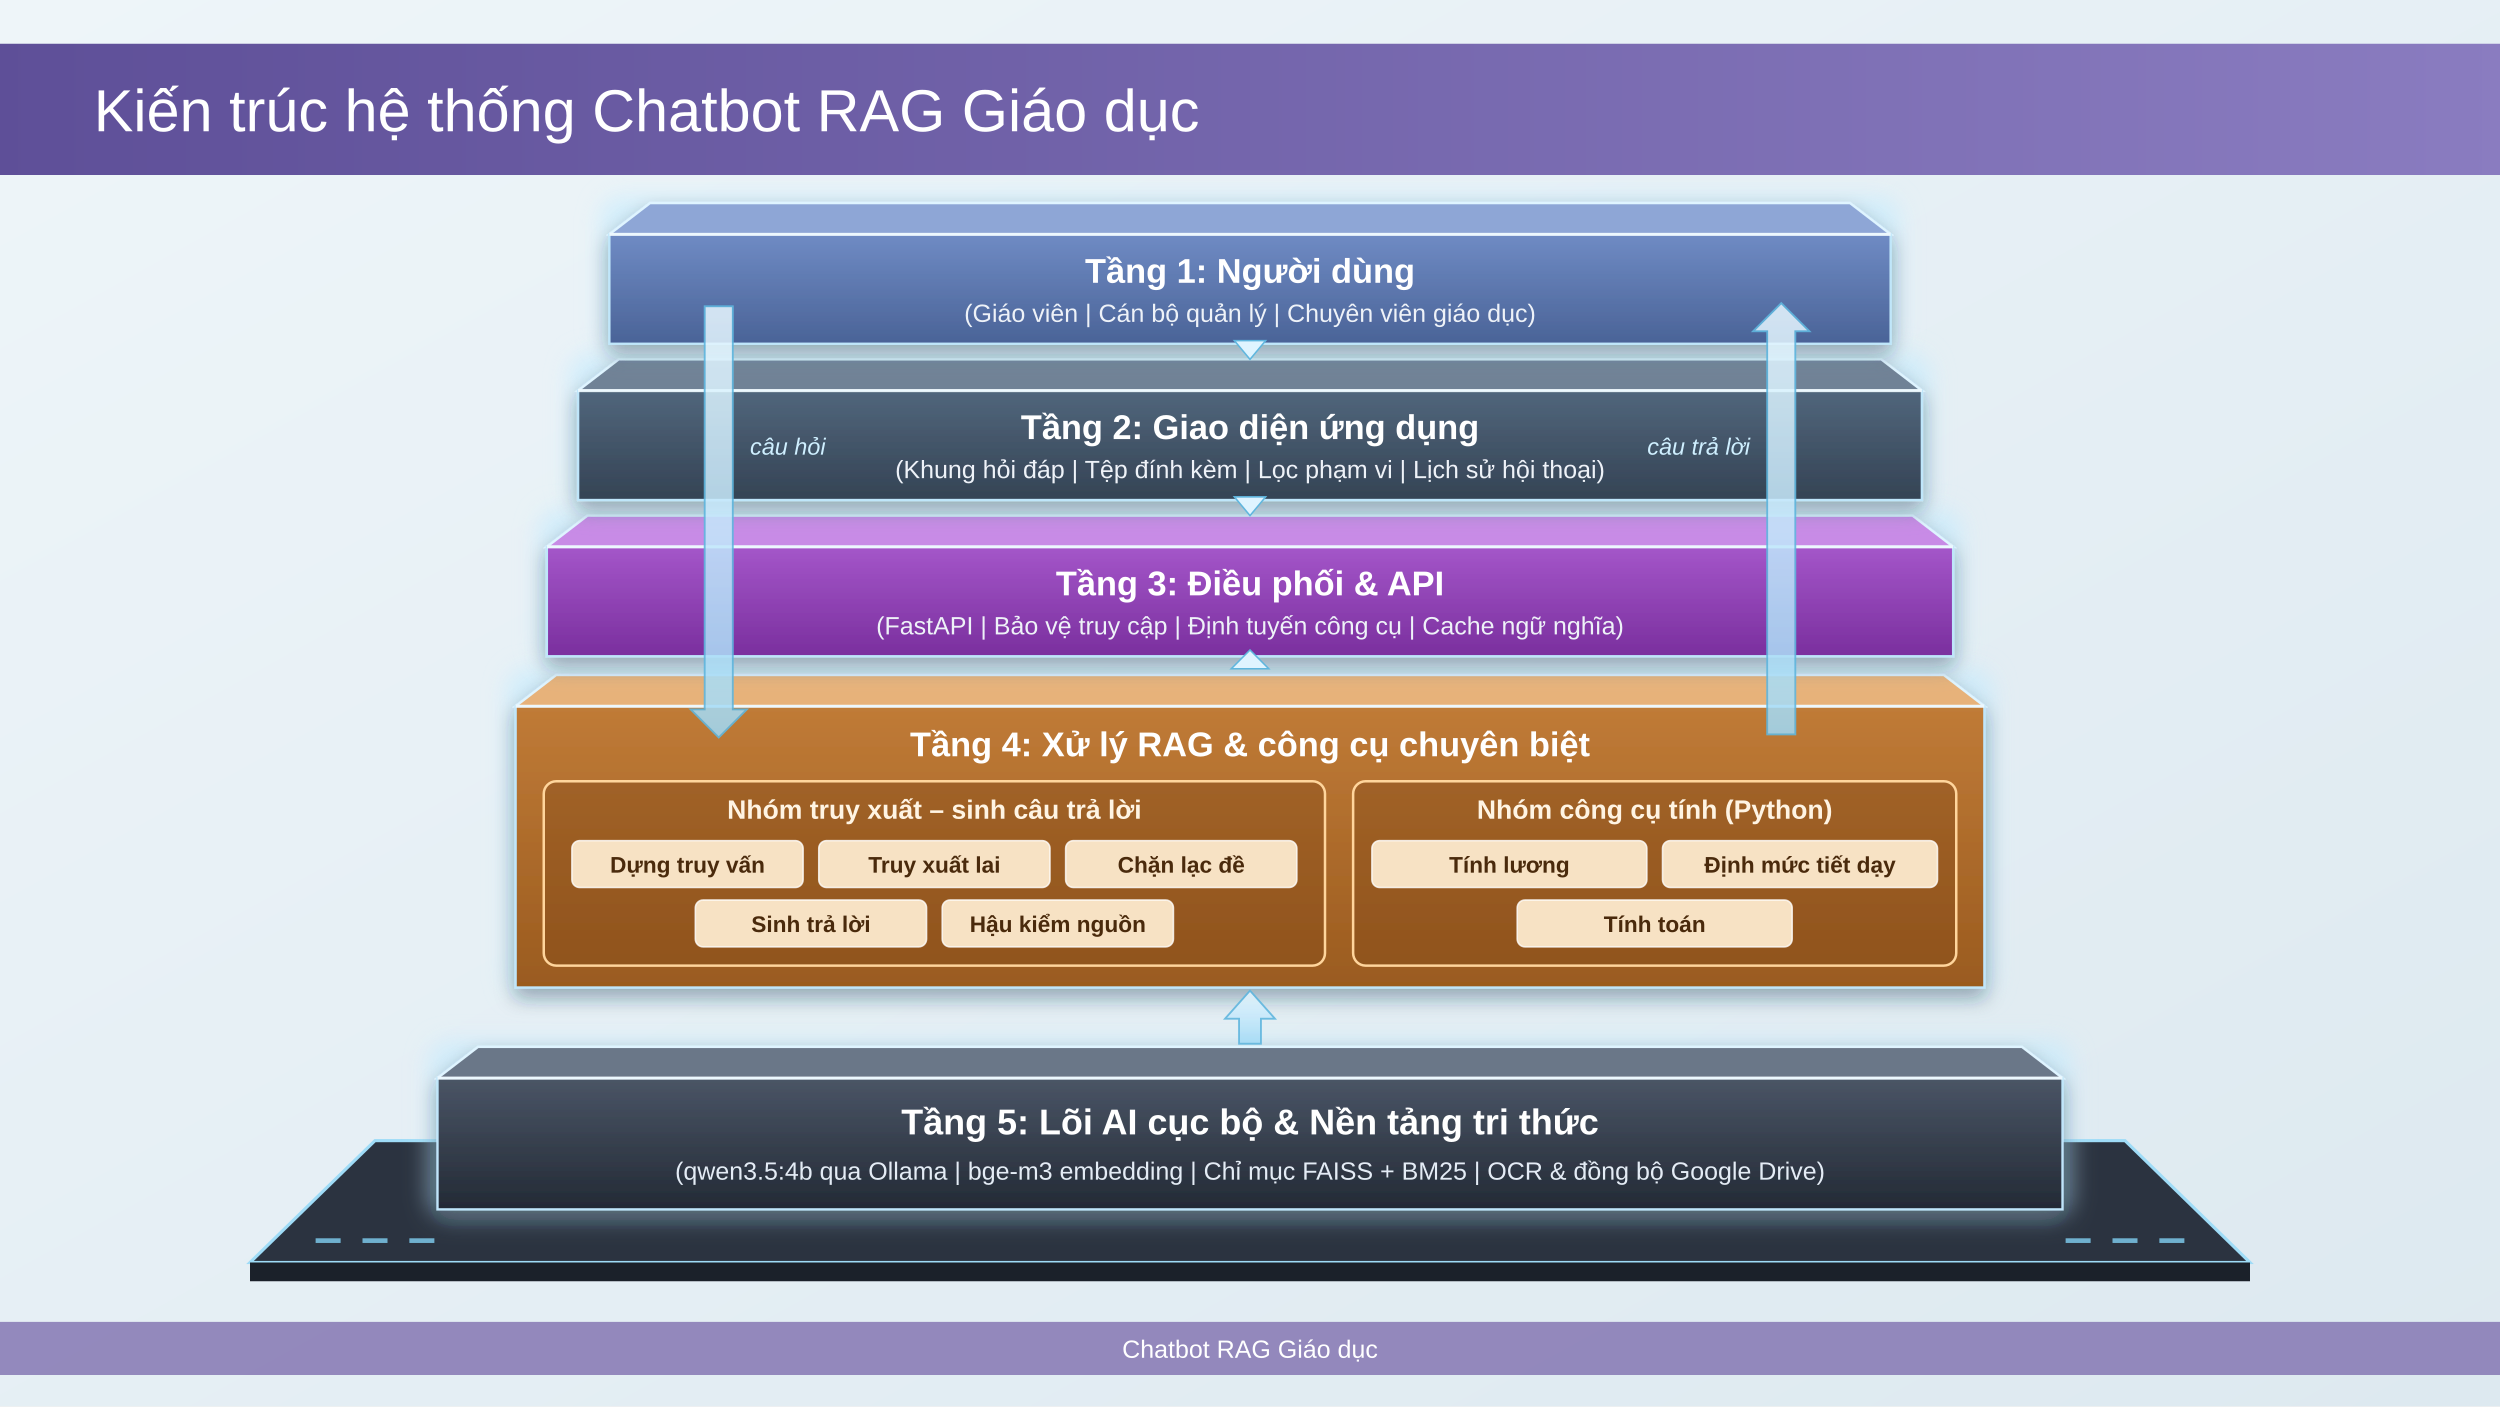
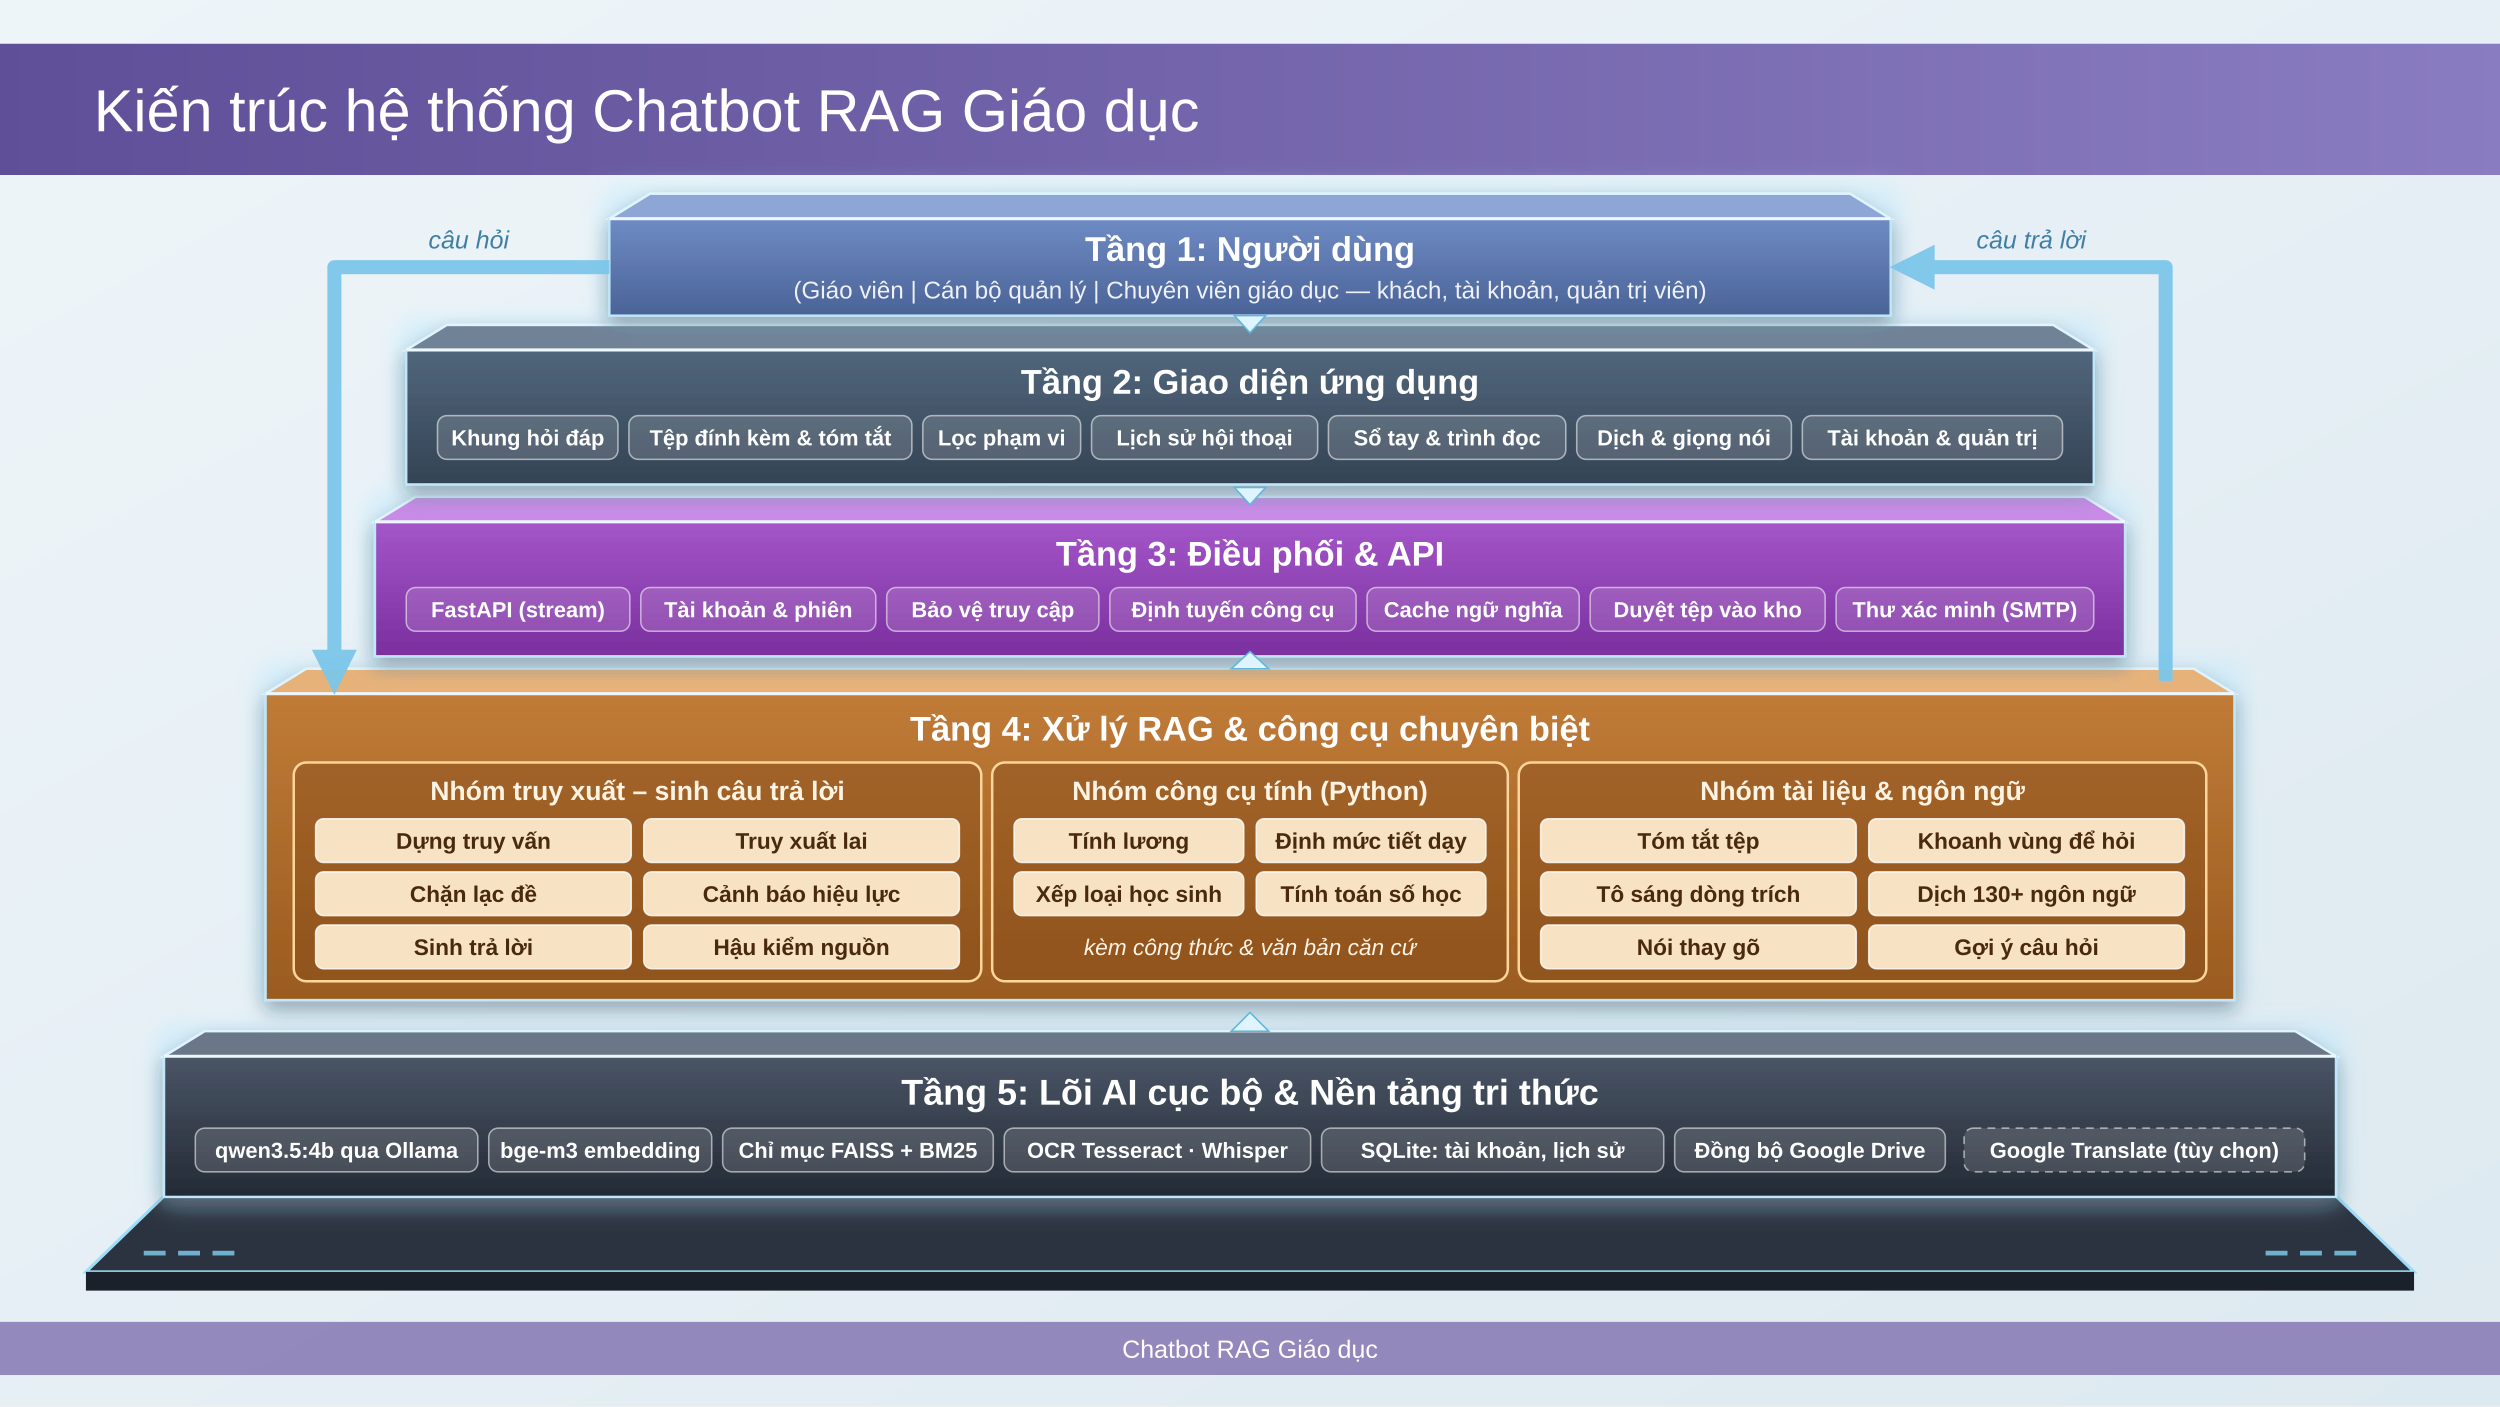
<svg xmlns="http://www.w3.org/2000/svg" viewBox="0 0 1600 900" width="1600" height="900" font-family="'Segoe UI', Arial, sans-serif">
  <defs>
    <linearGradient id="nen" x1="0" y1="0" x2="1" y2="1">
      <stop offset="0" stop-color="#eef5f9" />
      <stop offset="1" stop-color="#dde9f0" />
    </linearGradient>
    <linearGradient id="tieude" x1="0" y1="0" x2="1" y2="0">
      <stop offset="0" stop-color="#5e4f98" />
      <stop offset="1" stop-color="#8a7cc0" />
    </linearGradient>
    <filter id="sang" x="-20%" y="-60%" width="140%" height="220%">
      <feGaussianBlur stdDeviation="7" />
    </filter>
    <filter id="bong" x="-10%" y="-30%" width="120%" height="170%">
      <feDropShadow dx="0" dy="6" stdDeviation="6" flood-color="#1d2733" flood-opacity="0.35" />
    </filter>
-     <linearGradient id="muiten" x1="0" y1="0" x2="0" y2="1">
-       <stop offset="0" stop-color="#e8f7ff" stop-opacity="0.95" />
-       <stop offset="1" stop-color="#9fd8f5" stop-opacity="0.95" />
-     </linearGradient>
+     <marker id="mui" viewBox="0 0 10 10" refX="7" refY="5" markerWidth="3.2" markerHeight="3.2" orient="auto">
+       <path d="M0,0 L10,5 L0,10 z" fill="#7cc6ea" />
+     </marker>
    <linearGradient id="g0" x1="0" y1="0" x2="0" y2="1">
      <stop offset="0" stop-color="#6f8bc4" />
      <stop offset="1" stop-color="#4a6397" />
    </linearGradient>
    <linearGradient id="g1" x1="0" y1="0" x2="0" y2="1">
      <stop offset="0" stop-color="#51667c" />
      <stop offset="1" stop-color="#344354" />
    </linearGradient>
    <linearGradient id="g2" x1="0" y1="0" x2="0" y2="1">
      <stop offset="0" stop-color="#a456c9" />
      <stop offset="1" stop-color="#7a2f9e" />
    </linearGradient>
    <linearGradient id="g3" x1="0" y1="0" x2="0" y2="1">
      <stop offset="0" stop-color="#c07b37" />
      <stop offset="1" stop-color="#9a5b1f" />
    </linearGradient>
    <linearGradient id="g5" x1="0" y1="0" x2="0" y2="1">
      <stop offset="0" stop-color="#4a5566" />
      <stop offset="1" stop-color="#232a35" />
    </linearGradient>
  </defs>
  <rect width="1600" height="900" fill="url(#nen)" />
  <rect x="0" y="28" width="1600" height="84" fill="url(#tieude)" />
  <text x="60" y="84" font-size="38" fill="#ffffff">Kiến trúc hệ thống Chatbot RAG Giáo dục</text>
-   <polygon points="240,730 1360,730 1440,808 160,808" fill="#2b3340" stroke="#9fdcf7" stroke-width="2" />
-   <polygon points="160,808 1440,808 1440,820 160,820" fill="#1b212a" />
-   <line x1="278" y1="794" x2="262" y2="794" stroke="#7fd0f2" stroke-width="3" opacity="0.8" />
-   <line x1="248" y1="794" x2="232" y2="794" stroke="#7fd0f2" stroke-width="3" opacity="0.8" />
-   <line x1="218" y1="794" x2="202" y2="794" stroke="#7fd0f2" stroke-width="3" opacity="0.8" />
-   <line x1="1322" y1="794" x2="1338" y2="794" stroke="#7fd0f2" stroke-width="3" opacity="0.8" />
-   <line x1="1352" y1="794" x2="1368" y2="794" stroke="#7fd0f2" stroke-width="3" opacity="0.8" />
-   <line x1="1382" y1="794" x2="1398" y2="794" stroke="#7fd0f2" stroke-width="3" opacity="0.8" />
-   <rect x="274" y="666" width="1052" height="114" rx="14" fill="#bfeaff" opacity="0.55" filter="url(#sang)" />
+   <polygon points="125,746 1475,746 1545,814 55,814" fill="#2b3340" stroke="#9fdcf7" stroke-width="2" />
+   <polygon points="55,814 1545,814 1545,826 55,826" fill="#1b212a" />
+   <line x1="150" y1="802" x2="136" y2="802" stroke="#7fd0f2" stroke-width="3" opacity="0.8" />
+   <line x1="1450" y1="802" x2="1464" y2="802" stroke="#7fd0f2" stroke-width="3" opacity="0.8" />
+   <line x1="128" y1="802" x2="114" y2="802" stroke="#7fd0f2" stroke-width="3" opacity="0.8" />
+   <line x1="1472" y1="802" x2="1486" y2="802" stroke="#7fd0f2" stroke-width="3" opacity="0.8" />
+   <line x1="106" y1="802" x2="92" y2="802" stroke="#7fd0f2" stroke-width="3" opacity="0.8" />
+   <line x1="1494" y1="802" x2="1508" y2="802" stroke="#7fd0f2" stroke-width="3" opacity="0.8" />
+   <rect x="99" y="656" width="1402" height="116" rx="14" fill="#bfeaff" opacity="0.55" filter="url(#sang)" />
  <g filter="url(#bong)">
-     <polygon points="306,670 1294,670 1320,690 280,690" fill="#6b7788" stroke="#dff4ff" stroke-width="1.5" />
-     <rect x="280" y="690" width="1040" height="84" fill="url(#g5)" stroke="#bfe6fa" stroke-width="1.5" />
+     <polygon points="131,660 1469,660 1495,676 105,676" fill="#6b7788" stroke="#dff4ff" stroke-width="1.5" />
+     <rect x="105" y="676" width="1390" height="90" fill="url(#g5)" stroke="#bfe6fa" stroke-width="1.5" />
  </g>
-   <line x1="280" y1="690" x2="1320" y2="690" stroke="#ffffff" stroke-opacity="0.7" stroke-width="2" />
-   <text x="800" y="726" font-size="23" font-weight="700" fill="#ffffff" text-anchor="middle">Tầng 5: Lõi AI cục bộ &amp; Nền tảng tri thức</text>
-   <text x="800" y="755" font-size="16" fill="#e4ecf5" text-anchor="middle">(qwen3.5:4b qua Ollama | bge-m3 embedding | Chỉ mục FAISS + BM25 | OCR &amp; đồng bộ Google Drive)</text>
-   <rect x="324" y="428" width="952" height="210" rx="14" fill="#bfeaff" opacity="0.55" filter="url(#sang)" />
+   <line x1="105" y1="676" x2="1495" y2="676" stroke="#ffffff" stroke-opacity="0.7" stroke-width="2" />
+   <text x="800" y="707" font-size="23" fill="#ffffff" text-anchor="middle" font-weight="700">Tầng 5: Lõi AI cục bộ &amp; Nền tảng tri thức</text>
+   <rect x="125.0" y="722" width="180.8" height="28" rx="6" fill="#ffffff" fill-opacity="0.14" stroke="#ffffff" stroke-opacity="0.55" />
+   <text x="215.4" y="741.04" font-size="14" fill="#ffffff" text-anchor="middle" font-weight="600">qwen3.5:4b qua Ollama</text>
+   <rect x="312.8" y="722" width="142.7" height="28" rx="6" fill="#ffffff" fill-opacity="0.14" stroke="#ffffff" stroke-opacity="0.55" />
+   <text x="384.2" y="741.04" font-size="14" fill="#ffffff" text-anchor="middle" font-weight="600">bge-m3 embedding</text>
+   <rect x="462.5" y="722" width="173.2" height="28" rx="6" fill="#ffffff" fill-opacity="0.14" stroke="#ffffff" stroke-opacity="0.55" />
+   <text x="549.1" y="741.04" font-size="14" fill="#ffffff" text-anchor="middle" font-weight="600">Chỉ mục FAISS + BM25</text>
+   <rect x="642.7" y="722" width="196.1" height="28" rx="6" fill="#ffffff" fill-opacity="0.14" stroke="#ffffff" stroke-opacity="0.55" />
+   <text x="740.8" y="741.04" font-size="14" fill="#ffffff" text-anchor="middle" font-weight="600">OCR Tesseract · Whisper</text>
+   <rect x="845.8" y="722" width="219.0" height="28" rx="6" fill="#ffffff" fill-opacity="0.14" stroke="#ffffff" stroke-opacity="0.55" />
+   <text x="955.3" y="741.04" font-size="14" fill="#ffffff" text-anchor="middle" font-weight="600">SQLite: tài khoản, lịch sử</text>
+   <rect x="1071.8" y="722" width="173.2" height="28" rx="6" fill="#ffffff" fill-opacity="0.14" stroke="#ffffff" stroke-opacity="0.55" />
+   <text x="1158.4" y="741.04" font-size="14" fill="#ffffff" text-anchor="middle" font-weight="600">Đồng bộ Google Drive</text>
+   <rect x="1257.0" y="722" width="218.0" height="28" rx="6" fill="#ffffff" fill-opacity="0.14" stroke="#ffffff" stroke-opacity="0.55" stroke-dasharray="5 4" />
+   <text x="1366.0" y="741.04" font-size="14" fill="#ffffff" text-anchor="middle" font-weight="600">Google Translate (tùy chọn)</text>
+   <rect x="164" y="424" width="1272" height="222" rx="14" fill="#bfeaff" opacity="0.55" filter="url(#sang)" />
  <g filter="url(#bong)">
-     <polygon points="356,432 1244,432 1270,452 330,452" fill="#e7b27a" stroke="#dff4ff" stroke-width="1.5" />
-     <rect x="330" y="452" width="940" height="180" fill="url(#g3)" stroke="#bfe6fa" stroke-width="1.5" />
+     <polygon points="196,428 1404,428 1430,444 170,444" fill="#e7b27a" stroke="#dff4ff" stroke-width="1.5" />
+     <rect x="170" y="444" width="1260" height="196" fill="url(#g3)" stroke="#bfe6fa" stroke-width="1.5" />
  </g>
-   <line x1="330" y1="452" x2="1270" y2="452" stroke="#ffffff" stroke-opacity="0.7" stroke-width="2" />
-   <rect x="344" y="326" width="912" height="100" rx="14" fill="#bfeaff" opacity="0.55" filter="url(#sang)" />
+   <line x1="170" y1="444" x2="1430" y2="444" stroke="#ffffff" stroke-opacity="0.7" stroke-width="2" />
+   <text x="800" y="474" font-size="22" fill="#ffffff" text-anchor="middle" font-weight="700">Tầng 4: Xử lý RAG &amp; công cụ chuyên biệt</text>
+   <rect x="188.0" y="488" width="440" height="140" rx="8" fill="#7a4414" fill-opacity="0.35" stroke="#ffd59c" stroke-width="1.6" />
+   <text x="408.0" y="512" font-size="17" fill="#fff4e3" text-anchor="middle" font-weight="700">Nhóm truy xuất – sinh câu trả lời</text>
+   <rect x="202.0" y="524" width="202.0" height="28" rx="5" fill="#f7e2c4" stroke="#ffffff" stroke-opacity="0.8" />
+   <text x="303.0" y="543.22" font-size="14.5" fill="#4a2a0c" text-anchor="middle" font-weight="600">Dựng truy vấn</text>
+   <rect x="412.0" y="524" width="202.0" height="28" rx="5" fill="#f7e2c4" stroke="#ffffff" stroke-opacity="0.8" />
+   <text x="513.0" y="543.22" font-size="14.5" fill="#4a2a0c" text-anchor="middle" font-weight="600">Truy xuất lai</text>
+   <rect x="202.0" y="558" width="202.0" height="28" rx="5" fill="#f7e2c4" stroke="#ffffff" stroke-opacity="0.8" />
+   <text x="303.0" y="577.22" font-size="14.5" fill="#4a2a0c" text-anchor="middle" font-weight="600">Chặn lạc đề</text>
+   <rect x="412.0" y="558" width="202.0" height="28" rx="5" fill="#f7e2c4" stroke="#ffffff" stroke-opacity="0.8" />
+   <text x="513.0" y="577.22" font-size="14.5" fill="#4a2a0c" text-anchor="middle" font-weight="600">Cảnh báo hiệu lực</text>
+   <rect x="202.0" y="592" width="202.0" height="28" rx="5" fill="#f7e2c4" stroke="#ffffff" stroke-opacity="0.8" />
+   <text x="303.0" y="611.22" font-size="14.5" fill="#4a2a0c" text-anchor="middle" font-weight="600">Sinh trả lời</text>
+   <rect x="412.0" y="592" width="202.0" height="28" rx="5" fill="#f7e2c4" stroke="#ffffff" stroke-opacity="0.8" />
+   <text x="513.0" y="611.22" font-size="14.5" fill="#4a2a0c" text-anchor="middle" font-weight="600">Hậu kiểm nguồn</text>
+   <rect x="635.0" y="488" width="330" height="140" rx="8" fill="#7a4414" fill-opacity="0.35" stroke="#ffd59c" stroke-width="1.6" />
+   <text x="800.0" y="512" font-size="17" fill="#fff4e3" text-anchor="middle" font-weight="700">Nhóm công cụ tính (Python)</text>
+   <rect x="649.0" y="524" width="147.0" height="28" rx="5" fill="#f7e2c4" stroke="#ffffff" stroke-opacity="0.8" />
+   <text x="722.5" y="543.22" font-size="14.5" fill="#4a2a0c" text-anchor="middle" font-weight="600">Tính lương</text>
+   <rect x="804.0" y="524" width="147.0" height="28" rx="5" fill="#f7e2c4" stroke="#ffffff" stroke-opacity="0.8" />
+   <text x="877.5" y="543.22" font-size="14.5" fill="#4a2a0c" text-anchor="middle" font-weight="600">Định mức tiết dạy</text>
+   <rect x="649.0" y="558" width="147.0" height="28" rx="5" fill="#f7e2c4" stroke="#ffffff" stroke-opacity="0.8" />
+   <text x="722.5" y="577.22" font-size="14.5" fill="#4a2a0c" text-anchor="middle" font-weight="600">Xếp loại học sinh</text>
+   <rect x="804.0" y="558" width="147.0" height="28" rx="5" fill="#f7e2c4" stroke="#ffffff" stroke-opacity="0.8" />
+   <text x="877.5" y="577.22" font-size="14.5" fill="#4a2a0c" text-anchor="middle" font-weight="600">Tính toán số học</text>
+   <text x="800.0" y="611.22" font-size="14.5" fill="#fff4e3" text-anchor="middle" font-style="italic">kèm công thức &amp; văn bản căn cứ</text>
+   <rect x="972.0" y="488" width="440" height="140" rx="8" fill="#7a4414" fill-opacity="0.35" stroke="#ffd59c" stroke-width="1.6" />
+   <text x="1192.0" y="512" font-size="17" fill="#fff4e3" text-anchor="middle" font-weight="700">Nhóm tài liệu &amp; ngôn ngữ</text>
+   <rect x="986.0" y="524" width="202.0" height="28" rx="5" fill="#f7e2c4" stroke="#ffffff" stroke-opacity="0.8" />
+   <text x="1087.0" y="543.22" font-size="14.5" fill="#4a2a0c" text-anchor="middle" font-weight="600">Tóm tắt tệp</text>
+   <rect x="1196.0" y="524" width="202.0" height="28" rx="5" fill="#f7e2c4" stroke="#ffffff" stroke-opacity="0.8" />
+   <text x="1297.0" y="543.22" font-size="14.5" fill="#4a2a0c" text-anchor="middle" font-weight="600">Khoanh vùng để hỏi</text>
+   <rect x="986.0" y="558" width="202.0" height="28" rx="5" fill="#f7e2c4" stroke="#ffffff" stroke-opacity="0.8" />
+   <text x="1087.0" y="577.22" font-size="14.5" fill="#4a2a0c" text-anchor="middle" font-weight="600">Tô sáng dòng trích</text>
+   <rect x="1196.0" y="558" width="202.0" height="28" rx="5" fill="#f7e2c4" stroke="#ffffff" stroke-opacity="0.8" />
+   <text x="1297.0" y="577.22" font-size="14.5" fill="#4a2a0c" text-anchor="middle" font-weight="600">Dịch 130+ ngôn ngữ</text>
+   <rect x="986.0" y="592" width="202.0" height="28" rx="5" fill="#f7e2c4" stroke="#ffffff" stroke-opacity="0.8" />
+   <text x="1087.0" y="611.22" font-size="14.5" fill="#4a2a0c" text-anchor="middle" font-weight="600">Nói thay gõ</text>
+   <rect x="1196.0" y="592" width="202.0" height="28" rx="5" fill="#f7e2c4" stroke="#ffffff" stroke-opacity="0.8" />
+   <text x="1297.0" y="611.22" font-size="14.5" fill="#4a2a0c" text-anchor="middle" font-weight="600">Gợi ý câu hỏi</text>
+   <rect x="234" y="314" width="1132" height="112" rx="14" fill="#bfeaff" opacity="0.55" filter="url(#sang)" />
  <g filter="url(#bong)">
-     <polygon points="376,330 1224,330 1250,350 350,350" fill="#c88be6" stroke="#dff4ff" stroke-width="1.5" />
-     <rect x="350" y="350" width="900" height="70" fill="url(#g2)" stroke="#bfe6fa" stroke-width="1.5" />
+     <polygon points="266,318 1334,318 1360,334 240,334" fill="#c88be6" stroke="#dff4ff" stroke-width="1.5" />
+     <rect x="240" y="334" width="1120" height="86" fill="url(#g2)" stroke="#bfe6fa" stroke-width="1.5" />
  </g>
-   <line x1="350" y1="350" x2="1250" y2="350" stroke="#ffffff" stroke-opacity="0.7" stroke-width="2" />
-   <text x="800" y="381" font-size="22" font-weight="700" fill="#ffffff" text-anchor="middle">Tầng 3: Điều phối &amp; API</text>
-   <text x="800" y="406" font-size="16" fill="#eef2f8" text-anchor="middle">(FastAPI | Bảo vệ truy cập | Định tuyến công cụ | Cache ngữ nghĩa)</text>
-   <rect x="364" y="226" width="872" height="100" rx="14" fill="#bfeaff" opacity="0.55" filter="url(#sang)" />
+   <line x1="240" y1="334" x2="1360" y2="334" stroke="#ffffff" stroke-opacity="0.7" stroke-width="2" />
+   <text x="800" y="362" font-size="22" fill="#ffffff" text-anchor="middle" font-weight="700">Tầng 3: Điều phối &amp; API</text>
+   <rect x="260.0" y="376" width="143.1" height="28" rx="6" fill="#ffffff" fill-opacity="0.14" stroke="#ffffff" stroke-opacity="0.55" />
+   <text x="331.5" y="395.04" font-size="14" fill="#ffffff" text-anchor="middle" font-weight="600">FastAPI (stream)</text>
+   <rect x="410.1" y="376" width="150.4" height="28" rx="6" fill="#ffffff" fill-opacity="0.14" stroke="#ffffff" stroke-opacity="0.55" />
+   <text x="485.3" y="395.04" font-size="14" fill="#ffffff" text-anchor="middle" font-weight="600">Tài khoản &amp; phiên</text>
+   <rect x="567.5" y="376" width="135.8" height="28" rx="6" fill="#ffffff" fill-opacity="0.14" stroke="#ffffff" stroke-opacity="0.55" />
+   <text x="635.4" y="395.04" font-size="14" fill="#ffffff" text-anchor="middle" font-weight="600">Bảo vệ truy cập</text>
+   <rect x="710.3" y="376" width="157.6" height="28" rx="6" fill="#ffffff" fill-opacity="0.14" stroke="#ffffff" stroke-opacity="0.55" />
+   <text x="789.1" y="395.04" font-size="14" fill="#ffffff" text-anchor="middle" font-weight="600">Định tuyến công cụ</text>
+   <rect x="874.9" y="376" width="135.8" height="28" rx="6" fill="#ffffff" fill-opacity="0.14" stroke="#ffffff" stroke-opacity="0.55" />
+   <text x="942.8" y="395.04" font-size="14" fill="#ffffff" text-anchor="middle" font-weight="600">Cache ngữ nghĩa</text>
+   <rect x="1017.7" y="376" width="150.4" height="28" rx="6" fill="#ffffff" fill-opacity="0.14" stroke="#ffffff" stroke-opacity="0.55" />
+   <text x="1092.9" y="395.04" font-size="14" fill="#ffffff" text-anchor="middle" font-weight="600">Duyệt tệp vào kho</text>
+   <rect x="1175.1" y="376" width="164.9" height="28" rx="6" fill="#ffffff" fill-opacity="0.14" stroke="#ffffff" stroke-opacity="0.55" />
+   <text x="1257.5" y="395.04" font-size="14" fill="#ffffff" text-anchor="middle" font-weight="600">Thư xác minh (SMTP)</text>
+   <rect x="254" y="204" width="1092" height="112" rx="14" fill="#bfeaff" opacity="0.55" filter="url(#sang)" />
  <g filter="url(#bong)">
-     <polygon points="396,230 1204,230 1230,250 370,250" fill="#6f8296" stroke="#dff4ff" stroke-width="1.5" />
-     <rect x="370" y="250" width="860" height="70" fill="url(#g1)" stroke="#bfe6fa" stroke-width="1.5" />
+     <polygon points="286,208 1314,208 1340,224 260,224" fill="#6f8296" stroke="#dff4ff" stroke-width="1.5" />
+     <rect x="260" y="224" width="1080" height="86" fill="url(#g1)" stroke="#bfe6fa" stroke-width="1.5" />
  </g>
-   <line x1="370" y1="250" x2="1230" y2="250" stroke="#ffffff" stroke-opacity="0.7" stroke-width="2" />
-   <text x="800" y="281" font-size="22" font-weight="700" fill="#ffffff" text-anchor="middle">Tầng 2: Giao diện ứng dụng</text>
-   <text x="800" y="306" font-size="16" fill="#eef2f8" text-anchor="middle">(Khung hỏi đáp | Tệp đính kèm | Lọc phạm vi | Lịch sử hội thoại)</text>
-   <rect x="384" y="126" width="832" height="100" rx="14" fill="#bfeaff" opacity="0.55" filter="url(#sang)" />
+   <line x1="260" y1="224" x2="1340" y2="224" stroke="#ffffff" stroke-opacity="0.7" stroke-width="2" />
+   <text x="800" y="252" font-size="22" fill="#ffffff" text-anchor="middle" font-weight="700">Tầng 2: Giao diện ứng dụng</text>
+   <rect x="280.0" y="266" width="115.5" height="28" rx="6" fill="#ffffff" fill-opacity="0.14" stroke="#ffffff" stroke-opacity="0.55" />
+   <text x="337.8" y="285.04" font-size="14" fill="#ffffff" text-anchor="middle" font-weight="600">Khung hỏi đáp</text>
+   <rect x="402.5" y="266" width="181.1" height="28" rx="6" fill="#ffffff" fill-opacity="0.14" stroke="#ffffff" stroke-opacity="0.55" />
+   <text x="493.1" y="285.04" font-size="14" fill="#ffffff" text-anchor="middle" font-weight="600">Tệp đính kèm &amp; tóm tắt</text>
+   <rect x="590.6" y="266" width="101.0" height="28" rx="6" fill="#ffffff" fill-opacity="0.14" stroke="#ffffff" stroke-opacity="0.55" />
+   <text x="641.1" y="285.04" font-size="14" fill="#ffffff" text-anchor="middle" font-weight="600">Lọc phạm vi</text>
+   <rect x="698.6" y="266" width="144.7" height="28" rx="6" fill="#ffffff" fill-opacity="0.14" stroke="#ffffff" stroke-opacity="0.55" />
+   <text x="770.9" y="285.04" font-size="14" fill="#ffffff" text-anchor="middle" font-weight="600">Lịch sử hội thoại</text>
+   <rect x="850.2" y="266" width="151.9" height="28" rx="6" fill="#ffffff" fill-opacity="0.14" stroke="#ffffff" stroke-opacity="0.55" />
+   <text x="926.2" y="285.04" font-size="14" fill="#ffffff" text-anchor="middle" font-weight="600">Sổ tay &amp; trình đọc</text>
+   <rect x="1009.1" y="266" width="137.4" height="28" rx="6" fill="#ffffff" fill-opacity="0.14" stroke="#ffffff" stroke-opacity="0.55" />
+   <text x="1077.8" y="285.04" font-size="14" fill="#ffffff" text-anchor="middle" font-weight="600">Dịch &amp; giọng nói</text>
+   <rect x="1153.5" y="266" width="166.5" height="28" rx="6" fill="#ffffff" fill-opacity="0.14" stroke="#ffffff" stroke-opacity="0.55" />
+   <text x="1236.8" y="285.04" font-size="14" fill="#ffffff" text-anchor="middle" font-weight="600">Tài khoản &amp; quản trị</text>
+   <rect x="384" y="120" width="832" height="88" rx="14" fill="#bfeaff" opacity="0.55" filter="url(#sang)" />
  <g filter="url(#bong)">
-     <polygon points="416,130 1184,130 1210,150 390,150" fill="#8ea6d6" stroke="#dff4ff" stroke-width="1.5" />
-     <rect x="390" y="150" width="820" height="70" fill="url(#g0)" stroke="#bfe6fa" stroke-width="1.5" />
+     <polygon points="416,124 1184,124 1210,140 390,140" fill="#8ea6d6" stroke="#dff4ff" stroke-width="1.5" />
+     <rect x="390" y="140" width="820" height="62" fill="url(#g0)" stroke="#bfe6fa" stroke-width="1.5" />
  </g>
-   <line x1="390" y1="150" x2="1210" y2="150" stroke="#ffffff" stroke-opacity="0.7" stroke-width="2" />
-   <text x="800" y="181" font-size="22" font-weight="700" fill="#ffffff" text-anchor="middle">Tầng 1: Người dùng</text>
-   <text x="800" y="206" font-size="16" fill="#eef2f8" text-anchor="middle">(Giáo viên | Cán bộ quản lý | Chuyên viên giáo dục)</text>
-   <text x="800" y="484" font-size="22" font-weight="700" fill="#ffffff" text-anchor="middle">Tầng 4: Xử lý RAG &amp; công cụ chuyên biệt</text>
-   <rect x="348" y="500" width="500" height="118" rx="8" fill="#7a4414" fill-opacity="0.35" stroke="#ffd59c" stroke-width="1.6" />
-   <text x="598.0" y="524" font-size="17" font-weight="700" fill="#fff4e3" text-anchor="middle">Nhóm truy xuất – sinh câu trả lời</text>
-   <rect x="366.0" y="538" width="148" height="30" rx="5" fill="#f7e2c4" stroke="#ffffff" stroke-opacity="0.8" />
-   <text x="440.0" y="558.5" font-size="14.5" font-weight="600" fill="#4a2a0c" text-anchor="middle">Dựng truy vấn</text>
-   <rect x="524.0" y="538" width="148" height="30" rx="5" fill="#f7e2c4" stroke="#ffffff" stroke-opacity="0.8" />
-   <text x="598.0" y="558.5" font-size="14.5" font-weight="600" fill="#4a2a0c" text-anchor="middle">Truy xuất lai</text>
-   <rect x="682.0" y="538" width="148" height="30" rx="5" fill="#f7e2c4" stroke="#ffffff" stroke-opacity="0.8" />
-   <text x="756.0" y="558.5" font-size="14.5" font-weight="600" fill="#4a2a0c" text-anchor="middle">Chặn lạc đề</text>
-   <rect x="445.0" y="576" width="148" height="30" rx="5" fill="#f7e2c4" stroke="#ffffff" stroke-opacity="0.8" />
-   <text x="519.0" y="596.5" font-size="14.5" font-weight="600" fill="#4a2a0c" text-anchor="middle">Sinh trả lời</text>
-   <rect x="603.0" y="576" width="148" height="30" rx="5" fill="#f7e2c4" stroke="#ffffff" stroke-opacity="0.8" />
-   <text x="677.0" y="596.5" font-size="14.5" font-weight="600" fill="#4a2a0c" text-anchor="middle">Hậu kiểm nguồn</text>
-   <rect x="866" y="500" width="386" height="118" rx="8" fill="#7a4414" fill-opacity="0.35" stroke="#ffd59c" stroke-width="1.6" />
-   <text x="1059.0" y="524" font-size="17" font-weight="700" fill="#fff4e3" text-anchor="middle">Nhóm công cụ tính (Python)</text>
-   <rect x="878.0" y="538" width="176" height="30" rx="5" fill="#f7e2c4" stroke="#ffffff" stroke-opacity="0.8" />
-   <text x="966.0" y="558.5" font-size="14.5" font-weight="600" fill="#4a2a0c" text-anchor="middle">Tính lương</text>
-   <rect x="1064.0" y="538" width="176" height="30" rx="5" fill="#f7e2c4" stroke="#ffffff" stroke-opacity="0.8" />
-   <text x="1152.0" y="558.5" font-size="14.5" font-weight="600" fill="#4a2a0c" text-anchor="middle">Định mức tiết dạy</text>
-   <rect x="971.0" y="576" width="176" height="30" rx="5" fill="#f7e2c4" stroke="#ffffff" stroke-opacity="0.8" />
-   <text x="1059.0" y="596.5" font-size="14.5" font-weight="600" fill="#4a2a0c" text-anchor="middle">Tính toán</text>
-   <path d="M451.0,196 h18 v258 h9 l-18.0,18 l-18.0,-18 h9 z" fill="url(#muiten)" stroke="#5fb6de" stroke-width="1.2" opacity="0.9" />
-   <path d="M1131.0,470 h18 v-258 h9 l-18.0,-18 l-18.0,18 h9 z" fill="url(#muiten)" stroke="#5fb6de" stroke-width="1.2" opacity="0.9" />
-   <path d="M790,218 h20 l-10,12 z" fill="#dff4ff" stroke="#5fb6de" />
-   <path d="M790,318 h20 l-10,12 z" fill="#dff4ff" stroke="#5fb6de" />
-   <path d="M788,428 h24 l-12,-12 z" fill="#dff4ff" stroke="#5fb6de" />
-   <path d="M793.0,668 h14 v-16 h9 l-16.0,-18 l-16.0,18 h9 z" fill="url(#muiten)" stroke="#5fb6de" stroke-width="1.2" opacity="0.9" />
-   <text x="480" y="291" font-size="15" font-style="italic" fill="#cfefff">câu hỏi</text>
-   <text x="1120" y="291" font-size="15" font-style="italic" fill="#cfefff" text-anchor="end">câu trả lời</text>
+   <line x1="390" y1="140" x2="1210" y2="140" stroke="#ffffff" stroke-opacity="0.7" stroke-width="2" />
+   <text x="800" y="167" font-size="22" fill="#ffffff" text-anchor="middle" font-weight="700">Tầng 1: Người dùng</text>
+   <text x="800" y="191" font-size="15.5" fill="#eef2f8" text-anchor="middle">(Giáo viên | Cán bộ quản lý | Chuyên viên giáo dục — khách, tài khoản, quản trị viên)</text>
+   <path d="M790,202 h20 l-10,11 z" fill="#dff4ff" stroke="#5fb6de" />
+   <path d="M790,312 h20 l-10,11 z" fill="#dff4ff" stroke="#5fb6de" />
+   <path d="M788,428 h24 l-12,-11 z" fill="#dff4ff" stroke="#5fb6de" />
+   <path d="M788,660 h24 l-12,-12 z" fill="#dff4ff" stroke="#5fb6de" />
+   <polyline points="390,171 214,171 214,436" fill="none" stroke="#7cc6ea" stroke-width="9" stroke-linejoin="round" marker-end="url(#mui)" opacity="0.95" />
+   <polyline points="1386,436 1386,171 1218,171" fill="none" stroke="#7cc6ea" stroke-width="9" stroke-linejoin="round" marker-end="url(#mui)" opacity="0.95" />
+   <text x="300" y="159" font-size="16" fill="#3f7fa6" text-anchor="middle" font-style="italic">câu hỏi</text>
+   <text x="1300" y="159" font-size="16" fill="#3f7fa6" text-anchor="middle" font-style="italic">câu trả lời</text>
  <rect x="0" y="846" width="1600" height="34" fill="#8577b3" opacity="0.85" />
  <text x="800" y="869" font-size="16" fill="#ffffff" text-anchor="middle">Chatbot RAG Giáo dục</text>
</svg>
